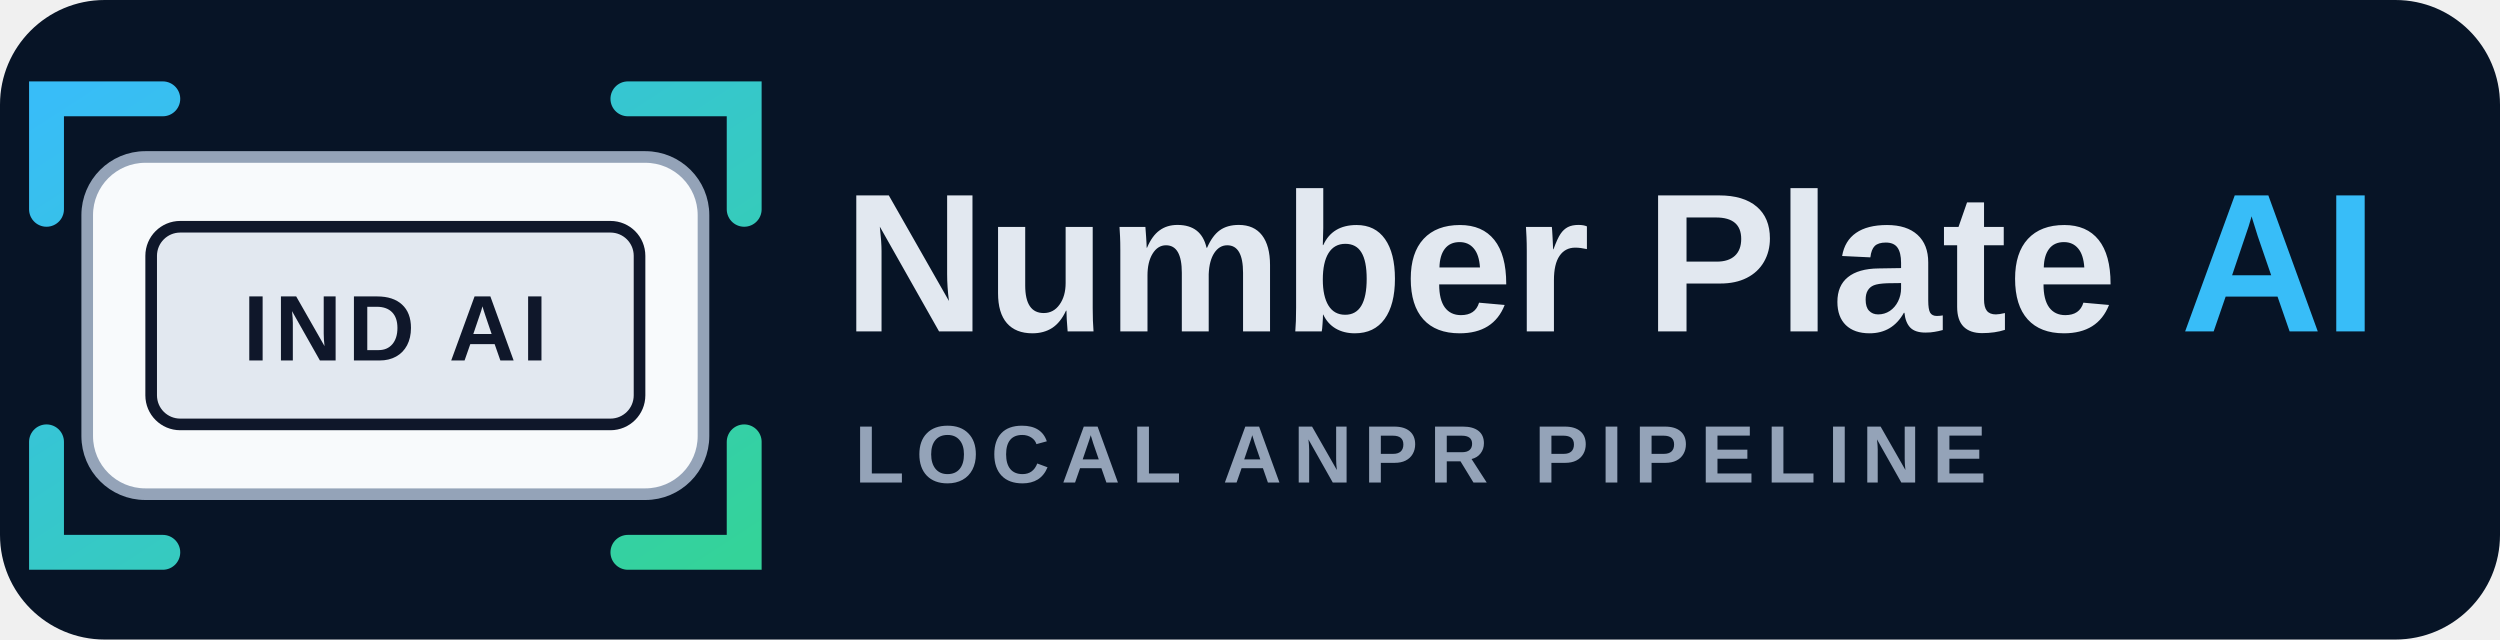
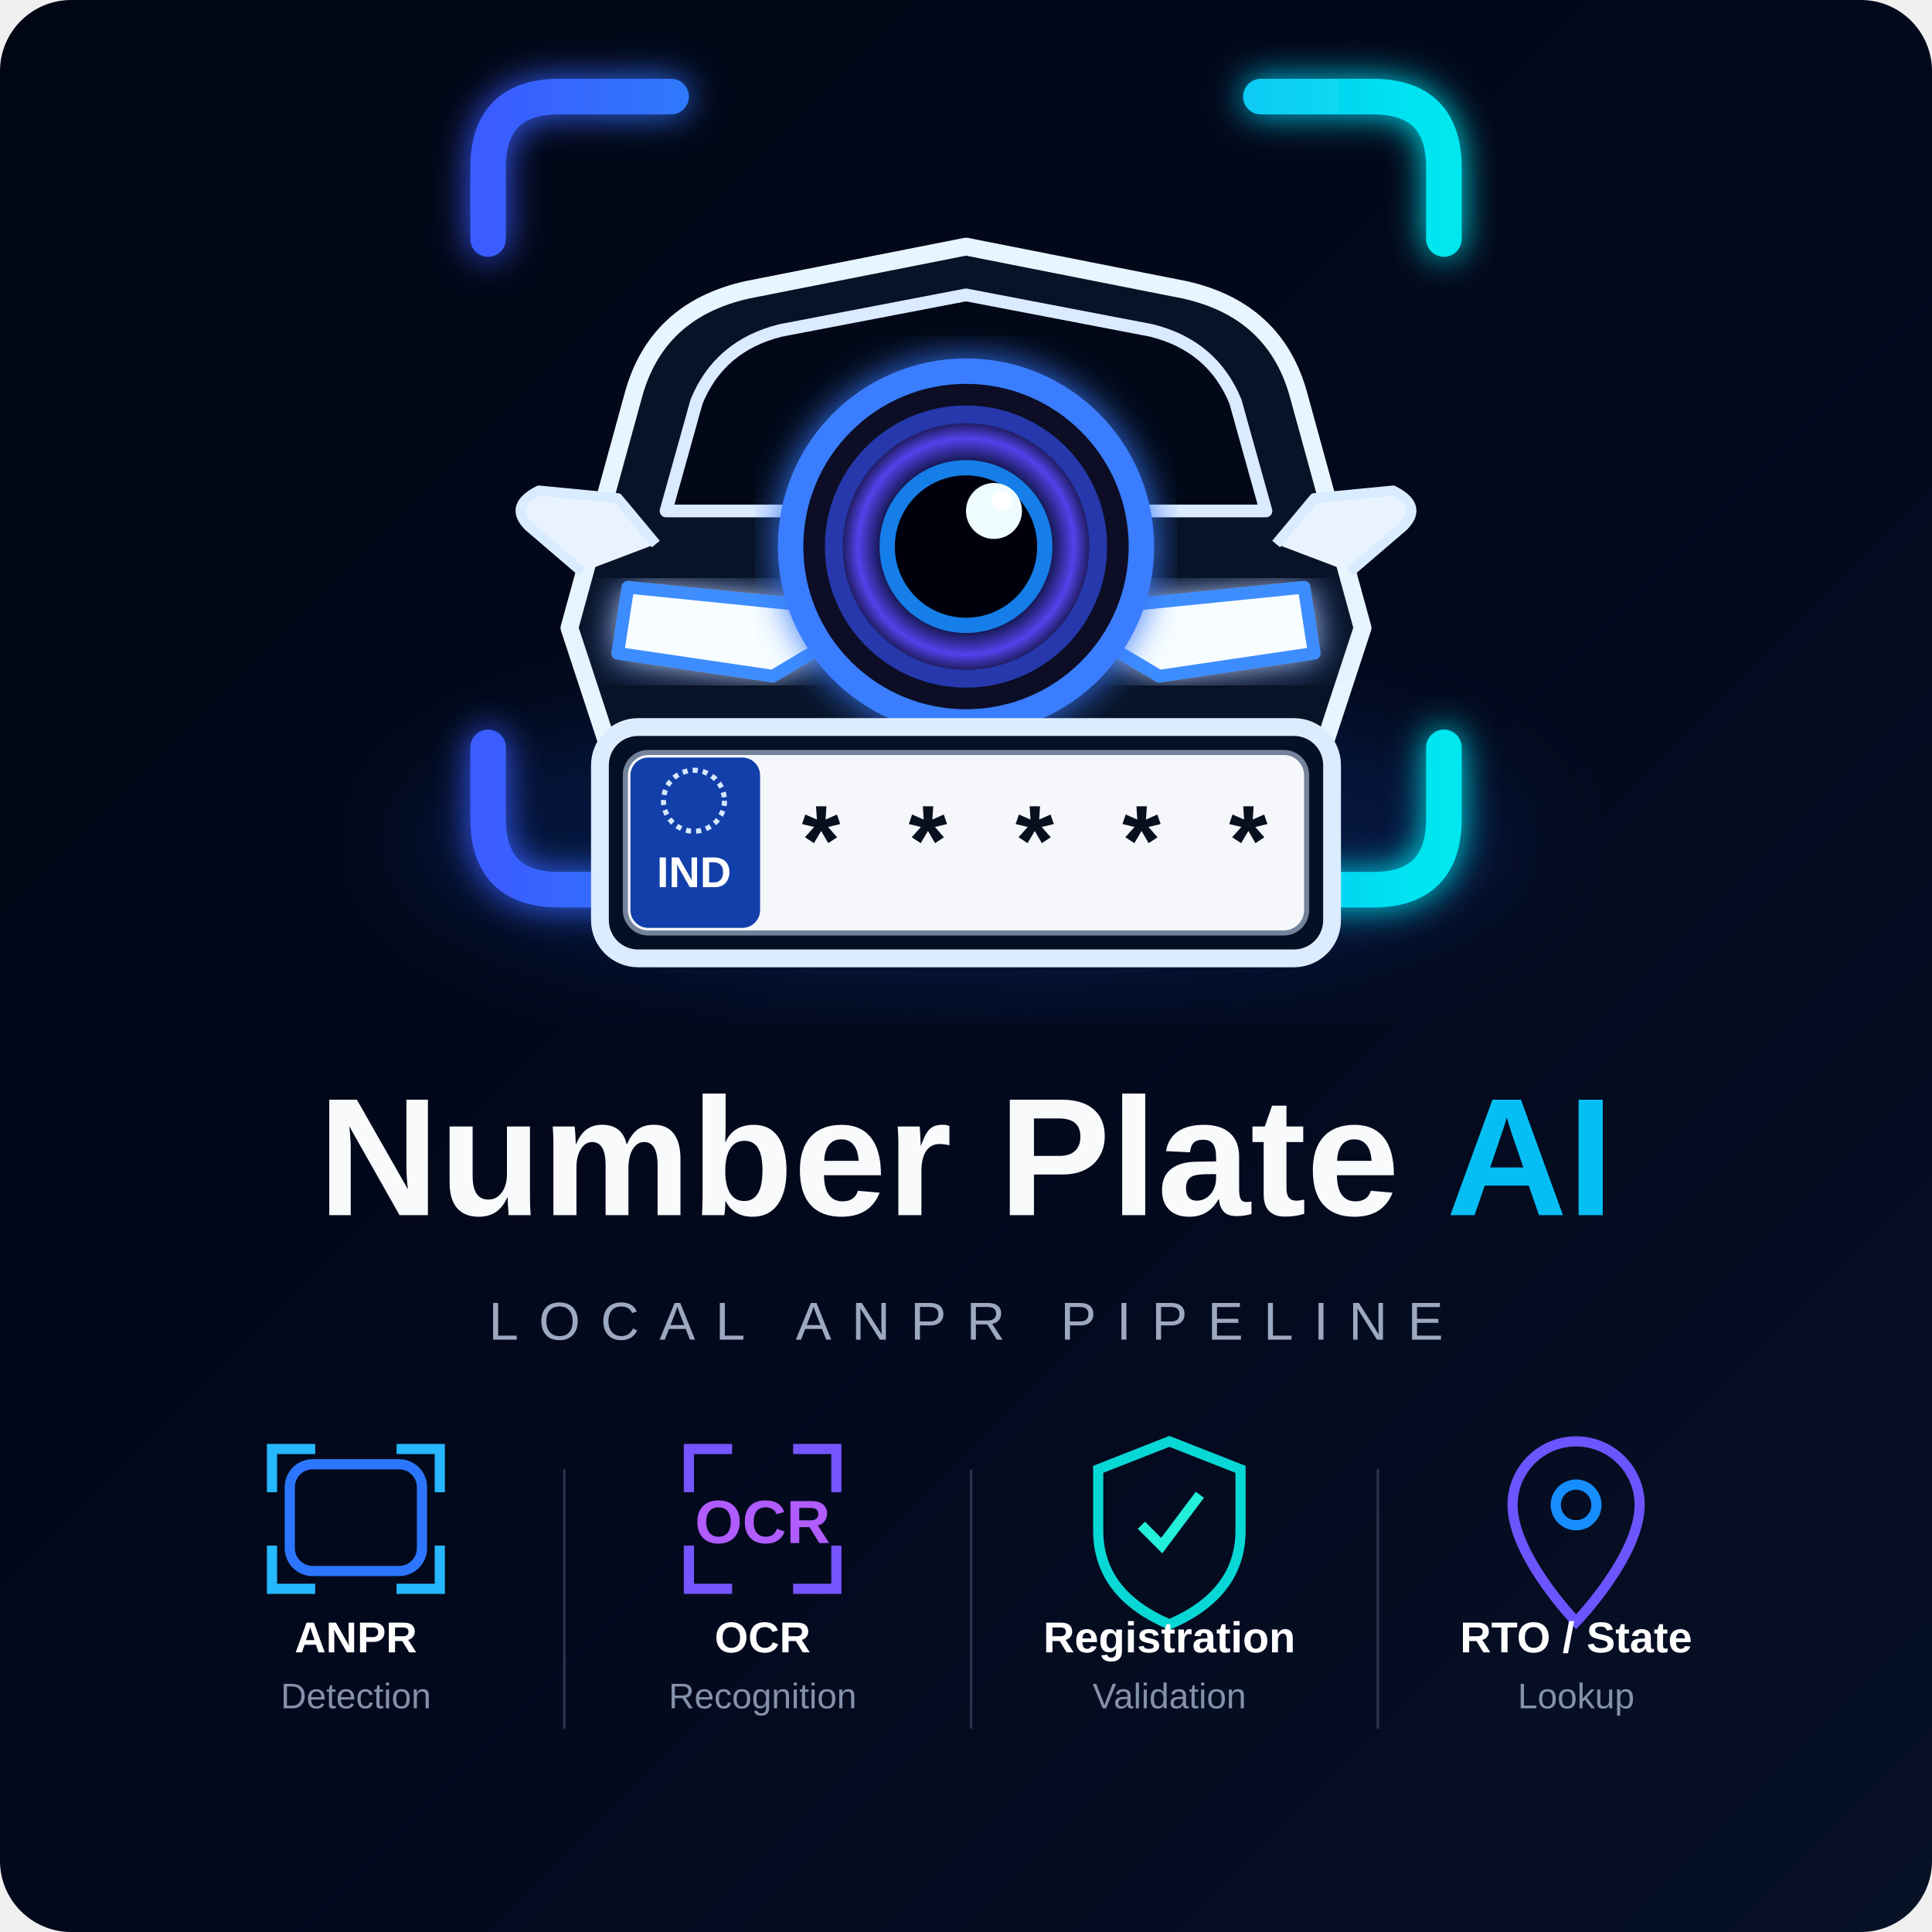
- <svg xmlns="http://www.w3.org/2000/svg" width="430" height="110" viewBox="0 0 430 110" role="img" aria-labelledby="title desc">
+ <svg xmlns="http://www.w3.org/2000/svg" width="760" height="760" viewBox="0 0 760 760" role="img" aria-labelledby="title desc">
  <defs>
-     <linearGradient id="scan" x1="0" y1="0" x2="1" y2="1">
-       <stop offset="0" stop-color="#38bdf8" />
-       <stop offset="1" stop-color="#34d399" />
+     <linearGradient id="bg" x1="0" y1="0" x2="1" y2="1">
+       <stop stop-color="#010615" />
+       <stop offset=".55" stop-color="#03091d" />
+       <stop offset="1" stop-color="#071126" />
    </linearGradient>
+     <linearGradient id="blue" x1="0" y1="0" x2="1" y2="0">
+       <stop stop-color="#3b5cff" />
+       <stop offset="1" stop-color="#00e7f0" />
+     </linearGradient>
+     <linearGradient id="violet" x1="0" y1="0" x2="1" y2="1">
+       <stop stop-color="#275dff" />
+       <stop offset=".55" stop-color="#7957ff" />
+       <stop offset="1" stop-color="#00d9ee" />
+     </linearGradient>
+     <radialGradient id="lens">
+       <stop stop-color="#e9fbff" />
+       <stop offset=".12" stop-color="#0a1734" />
+       <stop offset=".38" stop-color="#2785ff" />
+       <stop offset=".62" stop-color="#0b1238" />
+       <stop offset=".82" stop-color="#5342eb" />
+       <stop offset="1" stop-color="#060918" />
+     </radialGradient>
+     <filter id="glow">
+       <feGaussianBlur stdDeviation="7" result="b" />
+       <feMerge>
+         <feMergeNode in="b" />
+         <feMergeNode in="SourceGraphic" />
+       </feMerge>
+     </filter>
+     <filter id="soft">
+       <feGaussianBlur stdDeviation="18" />
+     </filter>
  </defs>
-   <rect width="430" height="110" rx="18" fill="#071426" />
-   <g transform="translate(8 12)">
-     <rect x="7" y="15" width="106" height="58" rx="10" fill="#f8fafc" stroke="#94a3b8" stroke-width="2" />
-     <rect x="18" y="27" width="84" height="34" rx="5" fill="#e2e8f0" stroke="#0f172a" stroke-width="2" />
-     <text x="60" y="50" text-anchor="middle" font-family="Arial, sans-serif" font-size="16" font-weight="800" letter-spacing="1" fill="#0f172a">IND AI</text>
-     <path d="M0 24V5h20M120 24V5h-20M0 64v19h20M120 64v19h-20" fill="none" stroke="url(#scan)" stroke-width="6" stroke-linecap="round" />
+   <rect width="760" height="760" rx="28" fill="url(#bg)" />
+   <ellipse cx="380" cy="331" rx="220" ry="60" fill="#0759e6" opacity=".16" filter="url(#soft)" />
+   <g fill="none" stroke="url(#blue)" stroke-width="14" stroke-linecap="round" filter="url(#glow)">
+     <path d="M192 94v-28q0-28 28-28h44M568 94v-28q0-28-28-28h-44M192 294v28q0 28 28 28h44M568 294v28q0 28-28 28h-44" />
  </g>
-   <g transform="translate(145 25)" font-family="Arial, sans-serif">
-     <text x="0" y="32" font-size="34" font-weight="800" fill="#e2e8f0">Number Plate</text>
-     <text x="230" y="32" font-size="34" font-weight="800" fill="#38bdf8">AI</text>
-     <text x="2" y="58" font-size="14" font-weight="600" letter-spacing="2" fill="#94a3b8">LOCAL ANPR PIPELINE</text>
+   <g stroke-linejoin="round">
+     <path d="M224 247l25-91q9-34 45-42l86-17 86 17q36 8 45 42l25 91-22 67H246z" fill="#081327" stroke="#e7f5ff" stroke-width="7" />
+     <path d="M274 158q9-22 33-28l73-14 73 14q24 6 33 28l12 43H262z" fill="#020817" stroke="#daeaff" stroke-width="5" />
+     <path d="M229 225l-21-18q-8-8 4-14l31 3 15 18M531 225l21-18q8-8-4-14l-31 3-15 18" fill="#e9f3ff" stroke="#d9ecff" stroke-width="4" />
+     <path d="M247 231l99 10-42 25-61-9zM513 231l-99 10 42 25 61-9z" fill="#f8fdff" stroke="#3d8dff" stroke-width="5" filter="url(#glow)" />
+     <path d="M260 304q120 42 240 0" fill="none" stroke="#087df5" stroke-width="5" />
+   </g>
+   <g transform="translate(380 215)" filter="url(#glow)">
+     <circle r="69" fill="#071126" stroke="#3a7dff" stroke-width="10" />
+     <circle r="52" fill="url(#lens)" stroke="#2539ab" stroke-width="7" />
+     <circle r="31" fill="#02040f" stroke="#147ee8" stroke-width="6" />
+     <circle cx="11" cy="-14" r="11" fill="#effcff" />
+     <circle cx="14" cy="-18" r="4" fill="white" />
+   </g>
+   <g transform="translate(236 286)">
+     <rect width="288" height="91" rx="15" fill="#061025" stroke="#dcecff" stroke-width="7" />
+     <rect x="10" y="10" width="268" height="71" rx="9" fill="#f5f7fb" stroke="#73839b" stroke-width="2" />
+     <rect x="12" y="12" width="51" height="67" rx="7" fill="#123fa9" />
+     <circle cx="37" cy="29" r="12" fill="none" stroke="#d8e9ff" stroke-width="2" stroke-dasharray="2 2" />
+     <text x="37" y="63" text-anchor="middle" font-family="Arial" font-size="17" font-weight="700" fill="white">IND</text>
+     <text x="171" y="58" text-anchor="middle" font-family="Arial" font-size="39" font-weight="900" letter-spacing="8" fill="#081020">* * * * *</text>
+   </g>
+   <text x="380" y="478" text-anchor="middle" font-family="Arial, sans-serif" font-size="66" font-weight="900" fill="#f8fafc">Number Plate <tspan fill="#05bff4">AI</tspan>
+   </text>
+   <path d="M125 519h92M543 519h92" stroke="url(#blue)" stroke-width="4" />
+   <text x="380" y="527" text-anchor="middle" font-family="Arial, sans-serif" font-size="21" letter-spacing="8" fill="#9ca9c1">LOCAL ANPR PIPELINE</text>
+   <g transform="translate(62 580)" font-family="Arial, sans-serif" text-anchor="middle">
+     <g transform="translate(78)">
+       <rect x="-26" y="-4" width="52" height="42" rx="9" fill="none" stroke="#2c76ff" stroke-width="4" />
+       <path d="M-33 7v-17h17M33 7v-17H16M-33 28v17h17M33 28v17H16" fill="none" stroke="#26b7ff" stroke-width="4" />
+       <text y="70" fill="white" font-size="17" font-weight="700">ANPR</text>
+       <text y="92" fill="#8491aa" font-size="14">Detection</text>
+     </g>
+     <path d="M160-2v102M320-2v102M480-2v102" stroke="#28334d" />
+     <g transform="translate(238)">
+       <path d="M-29 7v-17h17M29 7v-17H12M-29 28v17h17M29 28v17H12" fill="none" stroke="#7655ff" stroke-width="4" />
+       <text y="27" fill="#b05cff" font-size="24" font-weight="900">OCR</text>
+       <text y="70" fill="white" font-size="17" font-weight="700">OCR</text>
+       <text y="92" fill="#8491aa" font-size="14">Recognition</text>
+     </g>
+     <g transform="translate(398)">
+       <path d="M0-13l28 11v24q0 25-28 37-28-12-28-37V-2z" fill="none" stroke="#08d8d5" stroke-width="4" />
+       <path d="M-11 20l8 8 15-20" fill="none" stroke="#24efd8" stroke-width="4" />
+       <text y="70" fill="white" font-size="17" font-weight="700">Registration</text>
+       <text y="92" fill="#8491aa" font-size="14">Validation</text>
+     </g>
+     <g transform="translate(558)">
+       <path d="M0-13a25 25 0 0 1 25 25c0 20-25 46-25 46S-25 32-25 12A25 25 0 0 1 0-13z" fill="none" stroke="#6c55ff" stroke-width="4" />
+       <circle cy="12" r="8" fill="none" stroke="#168eff" stroke-width="4" />
+       <text y="70" fill="white" font-size="17" font-weight="700">RTO / State</text>
+       <text y="92" fill="#8491aa" font-size="14">Lookup</text>
+     </g>
  </g>
</svg>
